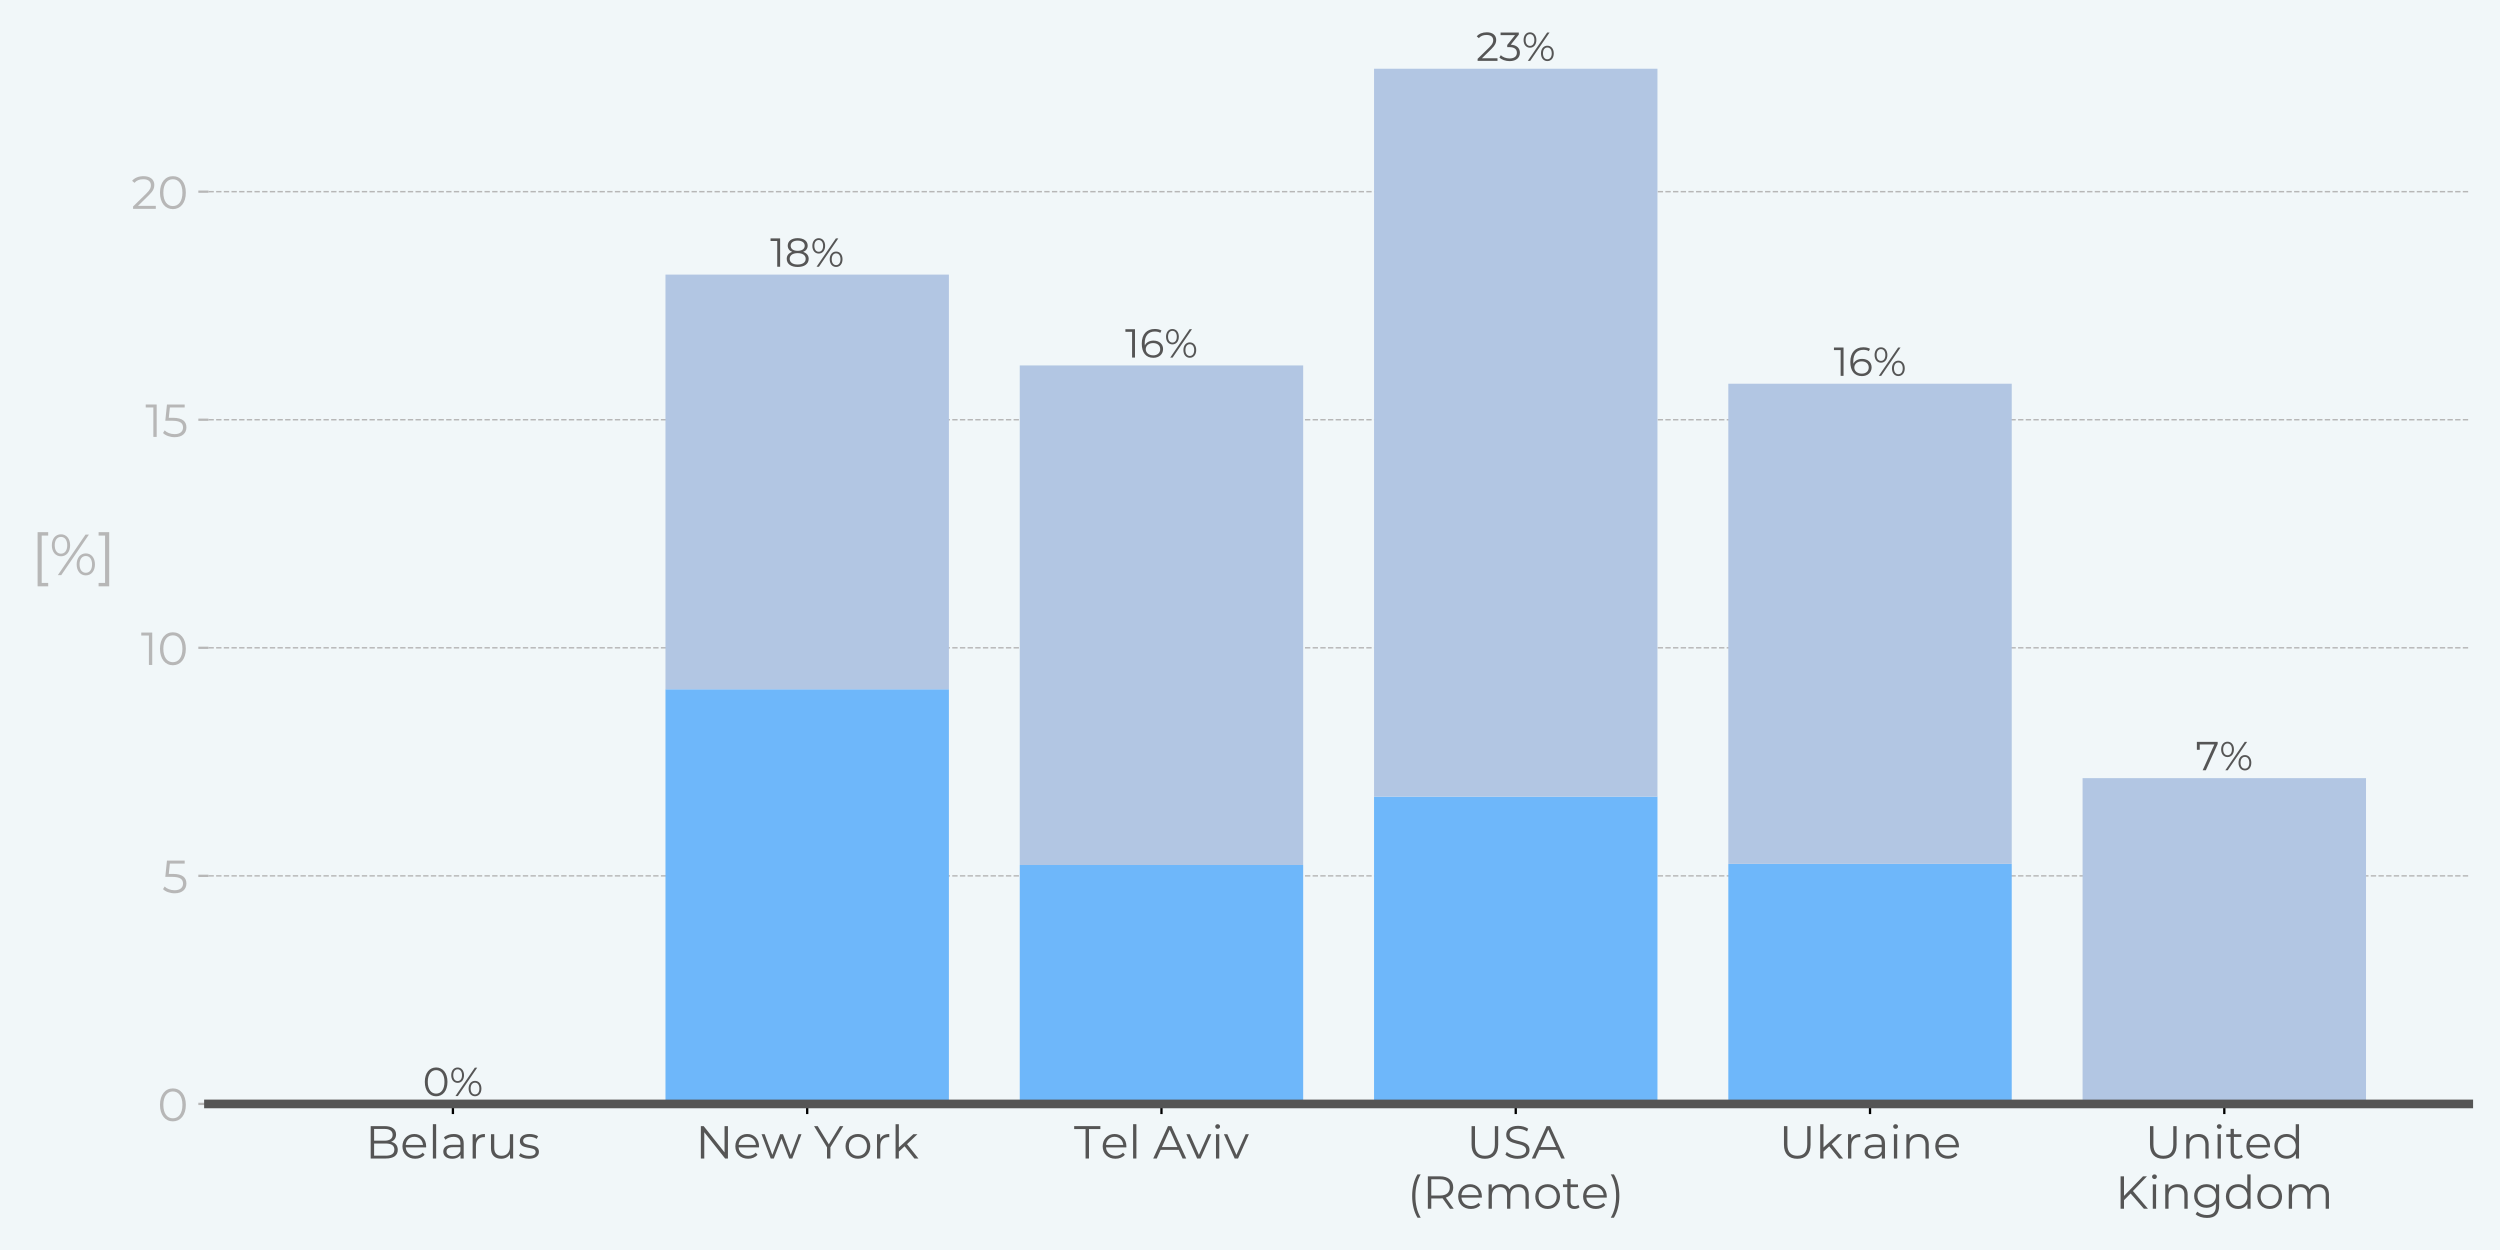
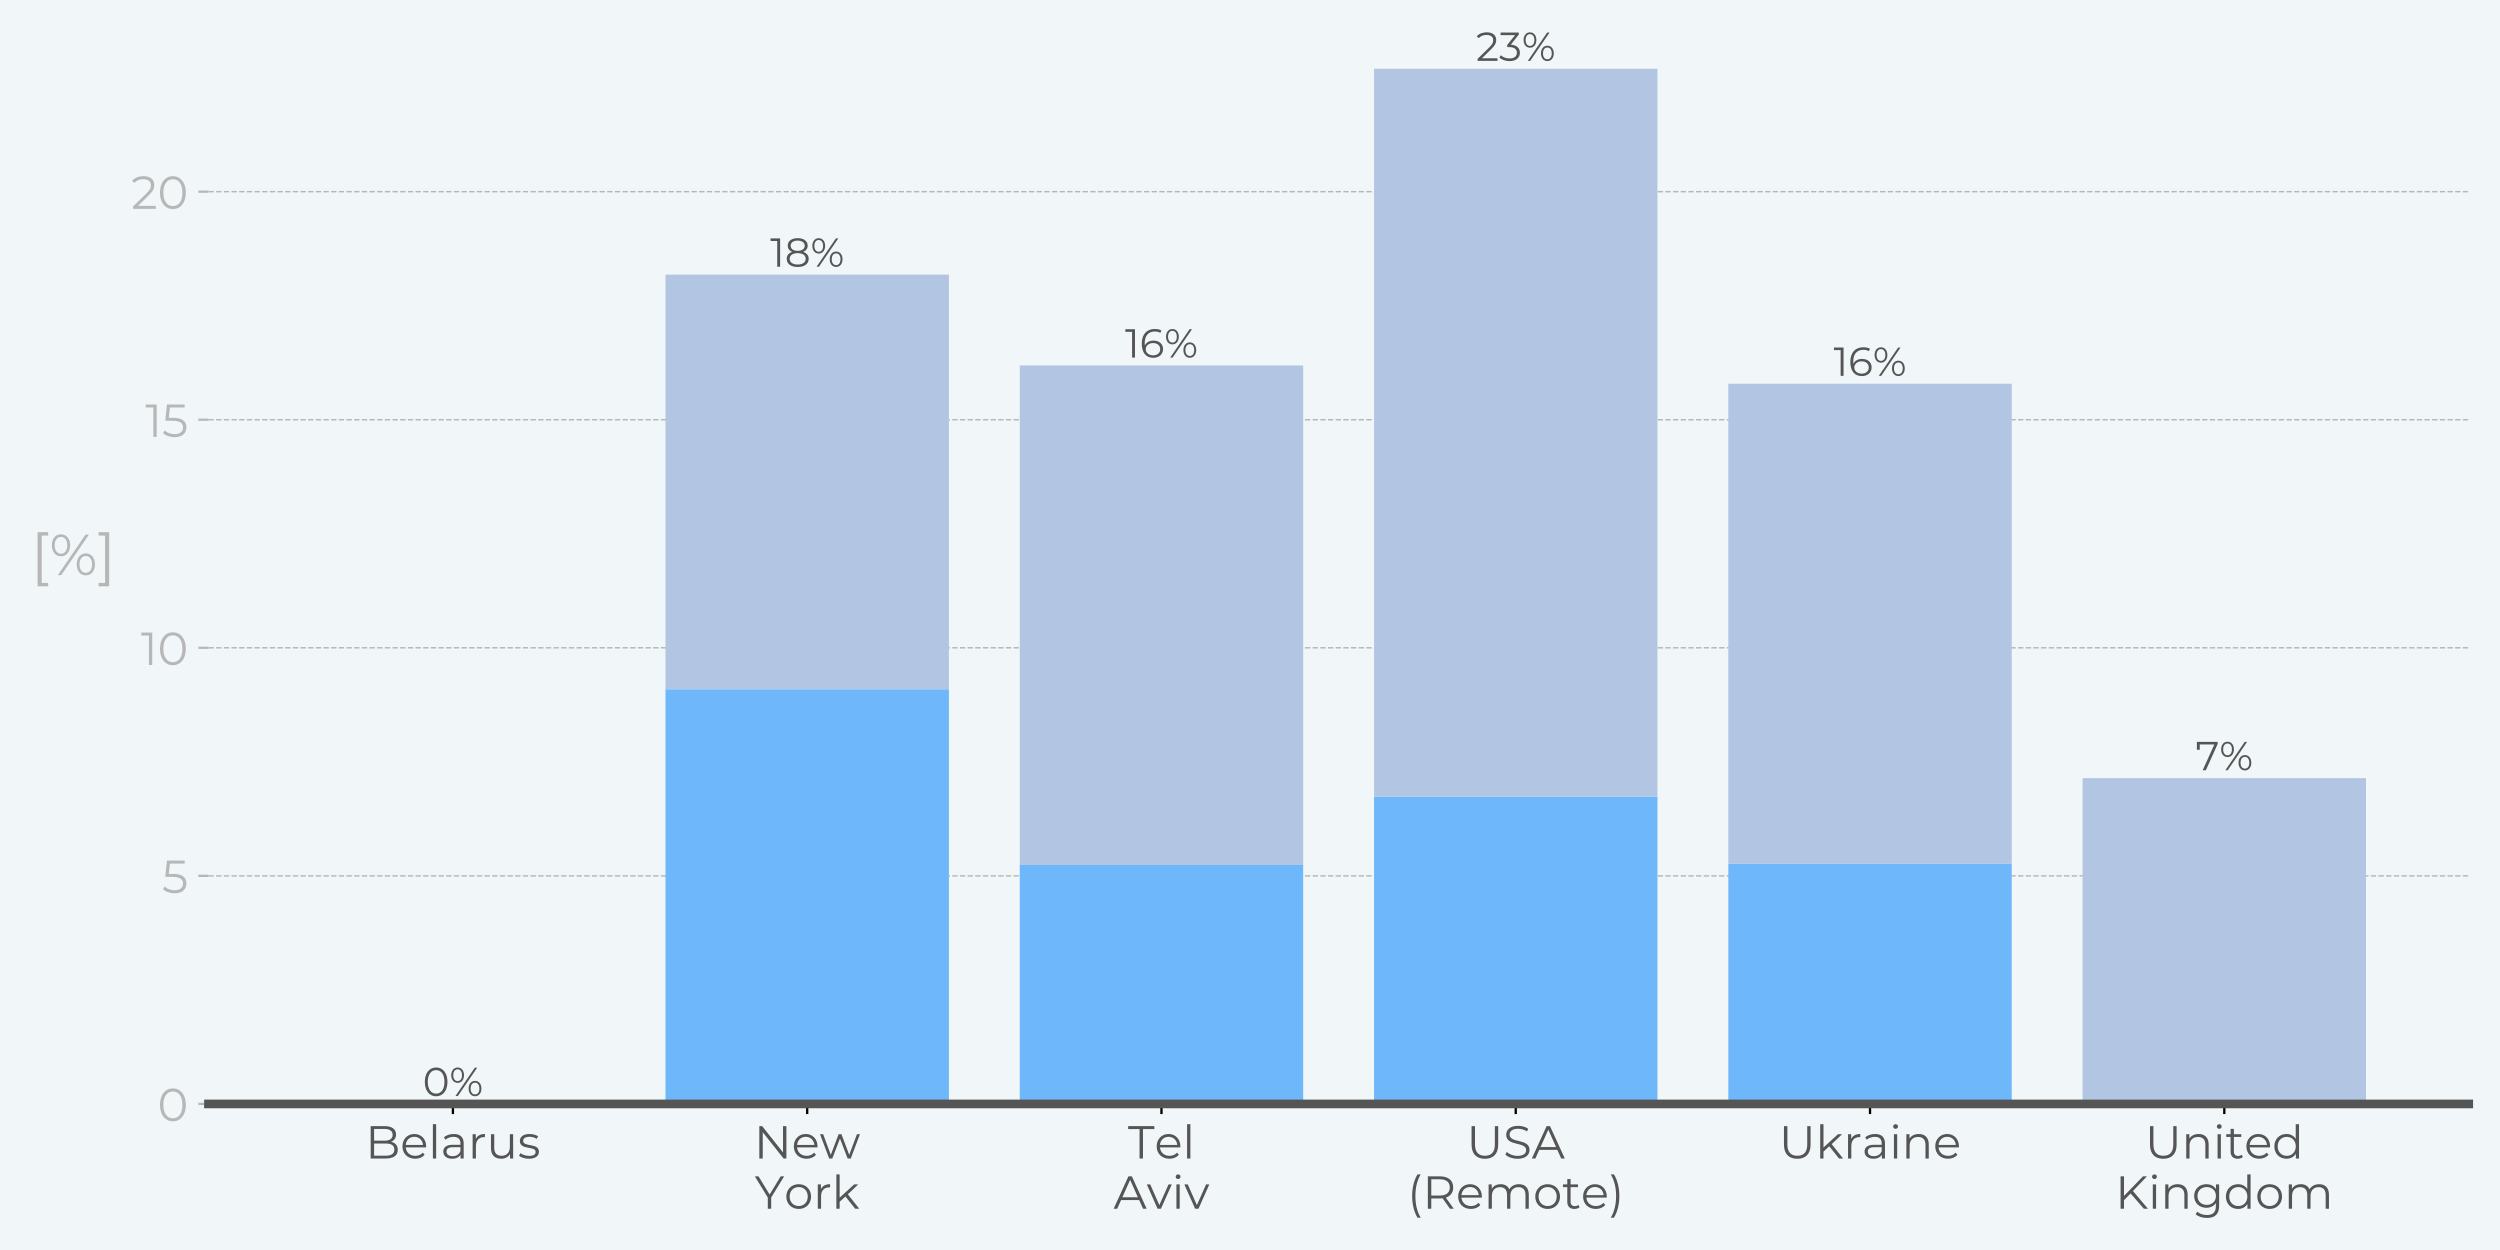
<svg xmlns="http://www.w3.org/2000/svg" xmlns:xlink="http://www.w3.org/1999/xlink" width="864pt" height="432pt" viewBox="0 0 864 432" version="1.1">
  <defs>
    <style type="text/css">*{stroke-linejoin: round; stroke-linecap: butt}</style>
  </defs>
  <g id="figure_1">
    <g id="patch_1">
      <path d="M 0 432  L 864 432  L 864 0  L 0 0  z " style="fill: #f1f7f9" />
    </g>
    <g id="axes_1">
      <g id="patch_2">
        <path d="M 72.045 381.512  L 853.2 381.512  L 853.2 23.76  L 72.045 23.76  z " style="fill: #f1f7f9" />
      </g>
      <g id="matplotlib.axis_1">
        <g id="xtick_1">
          <g id="line2d_1">
            <defs>
-               <path id="m5fbf1bc539" d="M 0 0  L 0 3.5  " style="stroke: #000000; stroke-width: 0.8" />
+               <path id="mea78dcabd4" d="M 0 0  L 0 3.5  " style="stroke: #000000; stroke-width: 0.8" />
            </defs>
            <g>
-               <use xlink:href="#m5fbf1bc539" x="156.527" y="381.512" style="stroke: #000000; stroke-width: 0.8" />
+               <use xlink:href="#mea78dcabd4" x="156.527" y="381.512" style="stroke: #000000; stroke-width: 0.8" />
            </g>
          </g>
          <g id="text_1">
            <g style="fill: #555555" transform="translate(126.286 400.3845)scale(0.16 -0.16)">
              <defs>
                <path id="Montserrat-Regular-42" d="M 3552 2310  C 3962 2477 4237 2816 4237 3328  C 4237 4058 3661 4480 2662 4480  L 730 4480  L 730 0  L 2790 0  C 3910 0 4474 435 4474 1197  C 4474 1805 4128 2182 3552 2310  z M 2630 4090  C 3347 4090 3763 3814 3763 3277  C 3763 2739 3347 2464 2630 2464  L 1203 2464  L 1203 4090  L 2630 4090  z M 2784 390  L 1203 390  L 1203 2074  L 2784 2074  C 3571 2074 4000 1818 4000 1235  C 4000 646 3571 390 2784 390  z " transform="scale(0.015625)" />
                <path id="Montserrat-Regular-65" d="M 3571 1683  C 3571 2694 2886 3392 1939 3392  C 992 3392 294 2682 294 1683  C 294 685 1011 -32 2061 -32  C 2592 -32 3059 160 3360 518  L 3104 813  C 2848 518 2483 371 2074 371  C 1338 371 800 838 749 1542  L 3565 1542  C 3565 1594 3571 1645 3571 1683  z M 1939 3002  C 2598 3002 3078 2541 3136 1882  L 749 1882  C 806 2541 1286 3002 1939 3002  z " transform="scale(0.015625)" />
                <path id="Montserrat-Regular-6c" d="M 634 0  L 1088 0  L 1088 4749  L 634 4749  L 634 0  z " transform="scale(0.015625)" />
                <path id="Montserrat-Regular-61" d="M 1811 3392  C 1280 3392 781 3226 442 2938  L 646 2598  C 922 2842 1331 2995 1766 2995  C 2394 2995 2720 2682 2720 2106  L 2720 1901  L 1651 1901  C 685 1901 352 1466 352 947  C 352 365 819 -32 1581 -32  C 2138 -32 2534 179 2739 525  L 2739 0  L 3174 0  L 3174 2086  C 3174 2957 2682 3392 1811 3392  z M 1651 326  C 1114 326 800 570 800 960  C 800 1306 1011 1562 1664 1562  L 2720 1562  L 2720 1011  C 2541 570 2163 326 1651 326  z " transform="scale(0.015625)" />
                <path id="Montserrat-Regular-72" d="M 1069 2707  L 1069 3366  L 634 3366  L 634 0  L 1088 0  L 1088 1715  C 1088 2509 1517 2957 2221 2957  C 2253 2957 2291 2950 2330 2950  L 2330 3392  C 1709 3392 1280 3155 1069 2707  z " transform="scale(0.015625)" />
                <path id="Montserrat-Regular-75" d="M 3213 3366  L 3213 1600  C 3213 832 2771 378 2067 378  C 1427 378 1056 742 1056 1459  L 1056 3366  L 602 3366  L 602 1414  C 602 448 1165 -32 2022 -32  C 2560 -32 2995 205 3232 614  L 3232 0  L 3667 0  L 3667 3366  L 3213 3366  z " transform="scale(0.015625)" />
                <path id="Montserrat-Regular-73" d="M 1536 -32  C 2413 -32 2925 346 2925 928  C 2925 2221 742 1536 742 2445  C 742 2765 1011 3002 1619 3002  C 1965 3002 2317 2918 2611 2714  L 2810 3078  C 2528 3270 2054 3392 1619 3392  C 762 3392 288 2982 288 2432  C 288 1101 2470 1792 2470 915  C 2470 582 2208 365 1568 365  C 1094 365 640 531 371 742  L 166 384  C 442 147 979 -32 1536 -32  z " transform="scale(0.015625)" />
              </defs>
              <use xlink:href="#Montserrat-Regular-42" />
              <use xlink:href="#Montserrat-Regular-65" x="75.4" />
              <use xlink:href="#Montserrat-Regular-6c" x="135.8" />
              <use xlink:href="#Montserrat-Regular-61" x="162.7" />
              <use xlink:href="#Montserrat-Regular-72" x="221.7" />
              <use xlink:href="#Montserrat-Regular-75" x="261.8" />
              <use xlink:href="#Montserrat-Regular-73" x="329.1" />
            </g>
          </g>
        </g>
        <g id="xtick_2">
          <g id="line2d_2">
            <g>
-               <use xlink:href="#m5fbf1bc539" x="278.965" y="381.512" style="stroke: #000000; stroke-width: 0.8" />
+               <use xlink:href="#mea78dcabd4" x="278.965" y="381.512" style="stroke: #000000; stroke-width: 0.8" />
            </g>
          </g>
          <g id="text_2">
-             <g style="fill: #555555" transform="translate(240.3891 400.3845)scale(0.16 -0.16)">
+             <g style="fill: #555555" transform="translate(260.5966 400.3845)scale(0.16 -0.16)">
              <defs>
                <path id="Montserrat-Regular-4e" d="M 4006 4480  L 4006 845  L 1120 4480  L 730 4480  L 730 0  L 1203 0  L 1203 3635  L 4083 0  L 4474 0  L 4474 4480  L 4006 4480  z " transform="scale(0.015625)" />
                <path id="Montserrat-Regular-77" d="M 5158 3366  L 4090 506  L 3014 3366  L 2624 3366  L 1542 506  L 486 3366  L 51 3366  L 1318 0  L 1747 0  L 2810 2758  L 3872 0  L 4301 0  L 5574 3366  L 5158 3366  z " transform="scale(0.015625)" />
-                 <path id="Montserrat-Regular-20" transform="scale(0.015625)" />
+               </defs>
+               <use xlink:href="#Montserrat-Regular-4e" />
+               <use xlink:href="#Montserrat-Regular-65" x="81.3" />
+               <use xlink:href="#Montserrat-Regular-77" x="141.7" />
+             </g>
+             <g style="fill: #555555" transform="translate(260.8541 417.7365)scale(0.16 -0.16)">
+               <defs>
                <path id="Montserrat-Regular-59" d="M 4058 4480  L 3584 4480  L 2048 1965  L 512 4480  L 6 4480  L 1798 1549  L 1798 0  L 2266 0  L 2266 1549  L 4058 4480  z " transform="scale(0.015625)" />
                <path id="Montserrat-Regular-6f" d="M 2010 -32  C 2995 -32 3718 685 3718 1683  C 3718 2682 2995 3392 2010 3392  C 1024 3392 294 2682 294 1683  C 294 685 1024 -32 2010 -32  z M 2010 371  C 1293 371 755 896 755 1683  C 755 2470 1293 2995 2010 2995  C 2726 2995 3258 2470 3258 1683  C 3258 896 2726 371 2010 371  z " transform="scale(0.015625)" />
                <path id="Montserrat-Regular-6b" d="M 3238 0  L 3795 0  L 2221 1990  L 3661 3366  L 3098 3366  L 1088 1530  L 1088 4749  L 634 4749  L 634 0  L 1088 0  L 1088 960  L 1882 1690  L 3238 0  z " transform="scale(0.015625)" />
              </defs>
-               <use xlink:href="#Montserrat-Regular-4e" />
-               <use xlink:href="#Montserrat-Regular-65" x="81.3" />
-               <use xlink:href="#Montserrat-Regular-77" x="141.7" />
-               <use xlink:href="#Montserrat-Regular-20" x="229.6" />
-               <use xlink:href="#Montserrat-Regular-59" x="255.8" />
-               <use xlink:href="#Montserrat-Regular-6f" x="319.3" />
-               <use xlink:href="#Montserrat-Regular-72" x="382" />
-               <use xlink:href="#Montserrat-Regular-6b" x="422.1" />
+               <use xlink:href="#Montserrat-Regular-59" />
+               <use xlink:href="#Montserrat-Regular-6f" x="63.5" />
+               <use xlink:href="#Montserrat-Regular-72" x="126.2" />
+               <use xlink:href="#Montserrat-Regular-6b" x="166.3" />
            </g>
          </g>
        </g>
        <g id="xtick_3">
          <g id="line2d_3">
            <g>
-               <use xlink:href="#m5fbf1bc539" x="401.403" y="381.512" style="stroke: #000000; stroke-width: 0.8" />
+               <use xlink:href="#mea78dcabd4" x="401.403" y="381.512" style="stroke: #000000; stroke-width: 0.8" />
            </g>
          </g>
          <g id="text_3">
-             <g style="fill: #555555" transform="translate(371.1685 400.3845)scale(0.16 -0.16)">
+             <g style="fill: #555555" transform="translate(389.826 400.3845)scale(0.16 -0.16)">
              <defs>
                <path id="Montserrat-Regular-54" d="M 1600 0  L 2074 0  L 2074 4070  L 3648 4070  L 3648 4480  L 26 4480  L 26 4070  L 1600 4070  L 1600 0  z " transform="scale(0.015625)" />
+               </defs>
+               <use xlink:href="#Montserrat-Regular-54" />
+               <use xlink:href="#Montserrat-Regular-65" x="57.4" />
+               <use xlink:href="#Montserrat-Regular-6c" x="117.8" />
+             </g>
+             <g style="fill: #555555" transform="translate(384.8422 417.7365)scale(0.16 -0.16)">
+               <defs>
                <path id="Montserrat-Regular-41" d="M 4077 0  L 4576 0  L 2528 4480  L 2061 4480  L 13 0  L 506 0  L 1043 1197  L 3539 1197  L 4077 0  z M 1216 1581  L 2291 3987  L 3366 1581  L 1216 1581  z " transform="scale(0.015625)" />
                <path id="Montserrat-Regular-76" d="M 3014 3366  L 1741 499  L 480 3366  L 6 3366  L 1498 0  L 1965 0  L 3462 3366  L 3014 3366  z " transform="scale(0.015625)" />
                <path id="Montserrat-Regular-69" d="M 864 4102  C 1056 4102 1197 4250 1197 4435  C 1197 4608 1050 4749 864 4749  C 678 4749 531 4602 531 4429  C 531 4250 678 4102 864 4102  z M 634 0  L 1088 0  L 1088 3366  L 634 3366  L 634 0  z " transform="scale(0.015625)" />
              </defs>
-               <use xlink:href="#Montserrat-Regular-54" />
-               <use xlink:href="#Montserrat-Regular-65" x="57.4" />
-               <use xlink:href="#Montserrat-Regular-6c" x="117.8" />
-               <use xlink:href="#Montserrat-Regular-20" x="144.7" />
-               <use xlink:href="#Montserrat-Regular-41" x="170.9" />
-               <use xlink:href="#Montserrat-Regular-76" x="242.6" />
-               <use xlink:href="#Montserrat-Regular-69" x="296.8" />
-               <use xlink:href="#Montserrat-Regular-76" x="323.7" />
+               <use xlink:href="#Montserrat-Regular-41" />
+               <use xlink:href="#Montserrat-Regular-76" x="71.7" />
+               <use xlink:href="#Montserrat-Regular-69" x="125.9" />
+               <use xlink:href="#Montserrat-Regular-76" x="152.8" />
            </g>
          </g>
        </g>
        <g id="xtick_4">
          <g id="line2d_4">
            <g>
-               <use xlink:href="#m5fbf1bc539" x="523.842" y="381.512" style="stroke: #000000; stroke-width: 0.8" />
+               <use xlink:href="#mea78dcabd4" x="523.842" y="381.512" style="stroke: #000000; stroke-width: 0.8" />
            </g>
          </g>
          <g id="text_4">
            <g style="fill: #555555" transform="translate(506.849 400.3845)scale(0.16 -0.16)">
              <defs>
                <path id="Montserrat-Regular-55" d="M 2534 -38  C 3680 -38 4371 627 4371 1914  L 4371 4480  L 3910 4480  L 3910 1933  C 3910 870 3411 384 2534 384  C 1664 384 1165 870 1165 1933  L 1165 4480  L 691 4480  L 691 1914  C 691 627 1389 -38 2534 -38  z " transform="scale(0.015625)" />
                <path id="Montserrat-Regular-53" d="M 1965 -38  C 3110 -38 3635 525 3635 1184  C 3635 2816 877 2074 877 3302  C 877 3750 1242 4115 2061 4115  C 2458 4115 2906 3994 3290 3744  L 3450 4122  C 3091 4371 2566 4518 2061 4518  C 922 4518 410 3949 410 3290  C 410 1632 3168 2387 3168 1158  C 3168 717 2803 365 1965 365  C 1376 365 806 595 486 909  L 301 544  C 634 198 1293 -38 1965 -38  z " transform="scale(0.015625)" />
              </defs>
              <use xlink:href="#Montserrat-Regular-55" />
              <use xlink:href="#Montserrat-Regular-53" x="79.2" />
              <use xlink:href="#Montserrat-Regular-41" x="140.7" />
            </g>
            <g style="fill: #555555" transform="translate(486.3765 417.7365)scale(0.16 -0.16)">
              <defs>
                <path id="Montserrat-Regular-28" d="M 1408 -1242  L 1843 -1242  C 1338 -365 1114 614 1114 1754  C 1114 2893 1338 3872 1843 4749  L 1408 4749  C 934 3987 666 2931 666 1754  C 666 576 934 -467 1408 -1242  z " transform="scale(0.015625)" />
                <path id="Montserrat-Regular-52" d="M 4307 0  L 3213 1536  C 3866 1747 4237 2240 4237 2944  C 4237 3904 3546 4480 2406 4480  L 730 4480  L 730 0  L 1203 0  L 1203 1421  L 2406 1421  C 2534 1421 2650 1427 2765 1440  L 3789 0  L 4307 0  z M 2394 1824  L 1203 1824  L 1203 4070  L 2394 4070  C 3290 4070 3763 3661 3763 2944  C 3763 2240 3290 1824 2394 1824  z " transform="scale(0.015625)" />
                <path id="Montserrat-Regular-6d" d="M 4832 3392  C 4224 3392 3744 3117 3501 2682  C 3296 3155 2861 3392 2304 3392  C 1741 3392 1306 3155 1069 2752  L 1069 3366  L 634 3366  L 634 0  L 1088 0  L 1088 1766  C 1088 2534 1530 2982 2214 2982  C 2829 2982 3187 2618 3187 1907  L 3187 0  L 3642 0  L 3642 1766  C 3642 2534 4077 2982 4768 2982  C 5376 2982 5734 2618 5734 1907  L 5734 0  L 6189 0  L 6189 1952  C 6189 2918 5651 3392 4832 3392  z " transform="scale(0.015625)" />
                <path id="Montserrat-Regular-74" d="M 2246 531  C 2118 416 1933 358 1747 358  C 1370 358 1165 576 1165 973  L 1165 2982  L 2189 2982  L 2189 3366  L 1165 3366  L 1165 4102  L 710 4102  L 710 3366  L 109 3366  L 109 2982  L 710 2982  L 710 947  C 710 326 1062 -32 1696 -32  C 1958 -32 2227 45 2406 205  L 2246 531  z " transform="scale(0.015625)" />
                <path id="Montserrat-Regular-29" d="M 691 -1242  C 1171 -467 1440 576 1440 1754  C 1440 2931 1171 3987 691 4749  L 256 4749  C 768 3872 992 2893 992 1754  C 992 614 768 -365 256 -1242  L 691 -1242  z " transform="scale(0.015625)" />
              </defs>
              <use xlink:href="#Montserrat-Regular-28" />
              <use xlink:href="#Montserrat-Regular-52" x="32.9" />
              <use xlink:href="#Montserrat-Regular-65" x="105.2" />
              <use xlink:href="#Montserrat-Regular-6d" x="165.6" />
              <use xlink:href="#Montserrat-Regular-6f" x="271.7" />
              <use xlink:href="#Montserrat-Regular-74" x="334.4" />
              <use xlink:href="#Montserrat-Regular-65" x="375" />
              <use xlink:href="#Montserrat-Regular-29" x="435.4" />
            </g>
          </g>
        </g>
        <g id="xtick_5">
          <g id="line2d_5">
            <g>
-               <use xlink:href="#m5fbf1bc539" x="646.28" y="381.512" style="stroke: #000000; stroke-width: 0.8" />
+               <use xlink:href="#mea78dcabd4" x="646.28" y="381.512" style="stroke: #000000; stroke-width: 0.8" />
            </g>
          </g>
          <g id="text_5">
            <g style="fill: #555555" transform="translate(614.8071 400.3845)scale(0.16 -0.16)">
              <defs>
                <path id="Montserrat-Regular-6e" d="M 2349 3392  C 1766 3392 1312 3155 1069 2746  L 1069 3366  L 634 3366  L 634 0  L 1088 0  L 1088 1766  C 1088 2534 1542 2982 2266 2982  C 2906 2982 3277 2618 3277 1907  L 3277 0  L 3731 0  L 3731 1952  C 3731 2918 3168 3392 2349 3392  z " transform="scale(0.015625)" />
              </defs>
              <use xlink:href="#Montserrat-Regular-55" />
              <use xlink:href="#Montserrat-Regular-6b" x="79.2" />
              <use xlink:href="#Montserrat-Regular-72" x="139.3" />
              <use xlink:href="#Montserrat-Regular-61" x="179.4" />
              <use xlink:href="#Montserrat-Regular-69" x="238.4" />
              <use xlink:href="#Montserrat-Regular-6e" x="265.3" />
              <use xlink:href="#Montserrat-Regular-65" x="333" />
            </g>
          </g>
        </g>
        <g id="xtick_6">
          <g id="line2d_6">
            <g>
-               <use xlink:href="#m5fbf1bc539" x="768.718" y="381.512" style="stroke: #000000; stroke-width: 0.8" />
+               <use xlink:href="#mea78dcabd4" x="768.718" y="381.512" style="stroke: #000000; stroke-width: 0.8" />
            </g>
          </g>
          <g id="text_6">
            <g style="fill: #555555" transform="translate(741.309 400.3845)scale(0.16 -0.16)">
              <defs>
                <path id="Montserrat-Regular-64" d="M 3251 4749  L 3251 2726  C 2970 3162 2509 3392 1971 3392  C 1011 3392 294 2701 294 1683  C 294 666 1011 -32 1971 -32  C 2528 -32 2995 211 3270 666  L 3270 0  L 3706 0  L 3706 4749  L 3251 4749  z M 2010 371  C 1293 371 755 896 755 1683  C 755 2470 1293 2995 2010 2995  C 2720 2995 3258 2470 3258 1683  C 3258 896 2720 371 2010 371  z " transform="scale(0.015625)" />
              </defs>
              <use xlink:href="#Montserrat-Regular-55" />
              <use xlink:href="#Montserrat-Regular-6e" x="79.2" />
              <use xlink:href="#Montserrat-Regular-69" x="146.9" />
              <use xlink:href="#Montserrat-Regular-74" x="173.8" />
              <use xlink:href="#Montserrat-Regular-65" x="214.4" />
              <use xlink:href="#Montserrat-Regular-64" x="274.8" />
            </g>
            <g style="fill: #555555" transform="translate(731.0465 417.7365)scale(0.16 -0.16)">
              <defs>
                <path id="Montserrat-Regular-4b" d="M 3949 0  L 4512 0  L 2438 2451  L 4378 4480  L 3834 4480  L 1203 1773  L 1203 4480  L 730 4480  L 730 0  L 1203 0  L 1203 1178  L 2118 2106  L 3949 0  z " transform="scale(0.015625)" />
                <path id="Montserrat-Regular-67" d="M 3315 3366  L 3315 2720  C 3034 3162 2547 3392 1984 3392  C 1024 3392 294 2733 294 1766  C 294 800 1024 128 1984 128  C 2534 128 3014 352 3296 781  L 3296 352  C 3296 -480 2906 -870 2054 -870  C 1536 -870 1050 -698 730 -410  L 499 -755  C 851 -1088 1453 -1274 2067 -1274  C 3181 -1274 3750 -749 3750 410  L 3750 3366  L 3315 3366  z M 2029 531  C 1286 531 755 1037 755 1766  C 755 2496 1286 2995 2029 2995  C 2771 2995 3309 2496 3309 1766  C 3309 1037 2771 531 2029 531  z " transform="scale(0.015625)" />
              </defs>
              <use xlink:href="#Montserrat-Regular-4b" />
              <use xlink:href="#Montserrat-Regular-69" x="71.1" />
              <use xlink:href="#Montserrat-Regular-6e" x="98" />
              <use xlink:href="#Montserrat-Regular-67" x="165.7" />
              <use xlink:href="#Montserrat-Regular-64" x="234.3" />
              <use xlink:href="#Montserrat-Regular-6f" x="302.1" />
              <use xlink:href="#Montserrat-Regular-6d" x="364.8" />
            </g>
          </g>
        </g>
      </g>
      <g id="matplotlib.axis_2">
        <g id="ytick_1">
          <g id="line2d_7">
-             <path d="M 72.045 381.512  L 853.2 381.512  " clip-path="url(#p15f08dbfaf)" style="fill: none; stroke-dasharray: 1.85,0.8; stroke-dashoffset: 0; stroke: #b7b7b7; stroke-width: 0.5" />
+             <path d="M 72.045 381.512  L 853.2 381.512  " clip-path="url(#pd9f6eeab9e)" style="fill: none; stroke-dasharray: 1.85,0.8; stroke-dashoffset: 0; stroke: #b7b7b7; stroke-width: 0.5" />
          </g>
          <g id="line2d_8">
            <defs>
-               <path id="m8812cc36a5" d="M 0 0  L -3.5 0  " style="stroke: #b7b7b7; stroke-width: 0.8" />
+               <path id="m3675a6d84f" d="M 0 0  L -3.5 0  " style="stroke: #b7b7b7; stroke-width: 0.8" />
            </defs>
            <g>
-               <use xlink:href="#m8812cc36a5" x="72.045" y="381.512" style="fill: #b7b7b7; stroke: #b7b7b7; stroke-width: 0.8" />
+               <use xlink:href="#m3675a6d84f" x="72.045" y="381.512" style="fill: #b7b7b7; stroke: #b7b7b7; stroke-width: 0.8" />
            </g>
          </g>
          <g id="text_7">
            <g style="fill: #b7b7b7" transform="translate(54.4525 387.4482)scale(0.16 -0.16)">
              <defs>
                <path id="Montserrat-Regular-30" d="M 2118 -38  C 3155 -38 3910 813 3910 2240  C 3910 3667 3155 4518 2118 4518  C 1082 4518 333 3667 333 2240  C 333 813 1082 -38 2118 -38  z M 2118 384  C 1338 384 800 1043 800 2240  C 800 3437 1338 4096 2118 4096  C 2899 4096 3437 3437 3437 2240  C 3437 1043 2899 384 2118 384  z " transform="scale(0.015625)" />
              </defs>
              <use xlink:href="#Montserrat-Regular-30" />
            </g>
          </g>
        </g>
        <g id="ytick_2">
          <g id="line2d_9">
-             <path d="M 72.045 302.695  L 853.2 302.695  " clip-path="url(#p15f08dbfaf)" style="fill: none; stroke-dasharray: 1.85,0.8; stroke-dashoffset: 0; stroke: #b7b7b7; stroke-width: 0.5" />
+             <path d="M 72.045 302.695  L 853.2 302.695  " clip-path="url(#pd9f6eeab9e)" style="fill: none; stroke-dasharray: 1.85,0.8; stroke-dashoffset: 0; stroke: #b7b7b7; stroke-width: 0.5" />
          </g>
          <g id="line2d_10">
            <g>
-               <use xlink:href="#m8812cc36a5" x="72.045" y="302.695" style="fill: #b7b7b7; stroke: #b7b7b7; stroke-width: 0.8" />
+               <use xlink:href="#m3675a6d84f" x="72.045" y="302.695" style="fill: #b7b7b7; stroke: #b7b7b7; stroke-width: 0.8" />
            </g>
          </g>
          <g id="text_8">
            <g style="fill: #b7b7b7" transform="translate(55.99 308.631)scale(0.16 -0.16)">
              <defs>
                <path id="Montserrat-Regular-35" d="M 1510 2643  L 934 2643  L 1088 4070  L 3136 4070  L 3136 4480  L 685 4480  L 454 2234  L 1408 2234  C 2547 2234 2906 1875 2906 1299  C 2906 755 2502 384 1741 384  C 1165 384 653 602 365 902  L 141 538  C 486 186 1101 -38 1747 -38  C 2842 -38 3373 557 3373 1318  C 3373 2112 2861 2643 1510 2643  z " transform="scale(0.015625)" />
              </defs>
              <use xlink:href="#Montserrat-Regular-35" />
            </g>
          </g>
        </g>
        <g id="ytick_3">
          <g id="line2d_11">
-             <path d="M 72.045 223.878  L 853.2 223.878  " clip-path="url(#p15f08dbfaf)" style="fill: none; stroke-dasharray: 1.85,0.8; stroke-dashoffset: 0; stroke: #b7b7b7; stroke-width: 0.5" />
+             <path d="M 72.045 223.878  L 853.2 223.878  " clip-path="url(#pd9f6eeab9e)" style="fill: none; stroke-dasharray: 1.85,0.8; stroke-dashoffset: 0; stroke: #b7b7b7; stroke-width: 0.5" />
          </g>
          <g id="line2d_12">
            <g>
-               <use xlink:href="#m8812cc36a5" x="72.045" y="223.878" style="fill: #b7b7b7; stroke: #b7b7b7; stroke-width: 0.8" />
+               <use xlink:href="#m3675a6d84f" x="72.045" y="223.878" style="fill: #b7b7b7; stroke: #b7b7b7; stroke-width: 0.8" />
            </g>
          </g>
          <g id="text_9">
            <g style="fill: #b7b7b7" transform="translate(48.6775 229.8138)scale(0.16 -0.16)">
              <defs>
                <path id="Montserrat-Regular-31" d="M 58 4480  L 58 4070  L 1114 4070  L 1114 0  L 1574 0  L 1574 4480  L 58 4480  z " transform="scale(0.015625)" />
              </defs>
              <use xlink:href="#Montserrat-Regular-31" />
              <use xlink:href="#Montserrat-Regular-30" x="36.1" />
            </g>
          </g>
        </g>
        <g id="ytick_4">
          <g id="line2d_13">
-             <path d="M 72.045 145.06  L 853.2 145.06  " clip-path="url(#p15f08dbfaf)" style="fill: none; stroke-dasharray: 1.85,0.8; stroke-dashoffset: 0; stroke: #b7b7b7; stroke-width: 0.5" />
+             <path d="M 72.045 145.06  L 853.2 145.06  " clip-path="url(#pd9f6eeab9e)" style="fill: none; stroke-dasharray: 1.85,0.8; stroke-dashoffset: 0; stroke: #b7b7b7; stroke-width: 0.5" />
          </g>
          <g id="line2d_14">
            <g>
-               <use xlink:href="#m8812cc36a5" x="72.045" y="145.06" style="fill: #b7b7b7; stroke: #b7b7b7; stroke-width: 0.8" />
+               <use xlink:href="#m3675a6d84f" x="72.045" y="145.06" style="fill: #b7b7b7; stroke: #b7b7b7; stroke-width: 0.8" />
            </g>
          </g>
          <g id="text_10">
            <g style="fill: #b7b7b7" transform="translate(50.215 150.9965)scale(0.16 -0.16)">
              <use xlink:href="#Montserrat-Regular-31" />
              <use xlink:href="#Montserrat-Regular-35" x="36.1" />
            </g>
          </g>
        </g>
        <g id="ytick_5">
          <g id="line2d_15">
-             <path d="M 72.045 66.243  L 853.2 66.243  " clip-path="url(#p15f08dbfaf)" style="fill: none; stroke-dasharray: 1.85,0.8; stroke-dashoffset: 0; stroke: #b7b7b7; stroke-width: 0.5" />
+             <path d="M 72.045 66.243  L 853.2 66.243  " clip-path="url(#pd9f6eeab9e)" style="fill: none; stroke-dasharray: 1.85,0.8; stroke-dashoffset: 0; stroke: #b7b7b7; stroke-width: 0.5" />
          </g>
          <g id="line2d_16">
            <g>
-               <use xlink:href="#m8812cc36a5" x="72.045" y="66.243" style="fill: #b7b7b7; stroke: #b7b7b7; stroke-width: 0.8" />
+               <use xlink:href="#m3675a6d84f" x="72.045" y="66.243" style="fill: #b7b7b7; stroke: #b7b7b7; stroke-width: 0.8" />
            </g>
          </g>
          <g id="text_11">
            <g style="fill: #b7b7b7" transform="translate(45.365 72.1793)scale(0.16 -0.16)">
              <defs>
                <path id="Montserrat-Regular-32" d="M 928 410  L 2451 1907  C 3053 2496 3187 2880 3187 3309  C 3187 4058 2611 4518 1702 4518  C 1018 4518 461 4288 115 3878  L 442 3597  C 736 3936 1139 4096 1664 4096  C 2349 4096 2714 3776 2714 3258  C 2714 2950 2618 2650 2112 2150  L 250 326  L 250 0  L 3392 0  L 3392 410  L 928 410  z " transform="scale(0.015625)" />
              </defs>
              <use xlink:href="#Montserrat-Regular-32" />
              <use xlink:href="#Montserrat-Regular-30" x="56.8" />
            </g>
          </g>
        </g>
        <g id="text_12">
          <g style="fill: #b7b7b7" transform="translate(10.715 198.7548)scale(0.2 -0.2)">
            <defs>
              <path id="Montserrat-Regular-5b" d="M 730 -1242  L 1901 -1242  L 1901 -864  L 1184 -864  L 1184 4371  L 1901 4371  L 1901 4749  L 730 4749  L 730 -1242  z " transform="scale(0.015625)" />
              <path id="Montserrat-Regular-25" d="M 1280 2080  C 1875 2080 2291 2560 2291 3296  C 2291 4032 1875 4512 1280 4512  C 678 4512 269 4026 269 3296  C 269 2566 678 2080 1280 2080  z M 934 0  L 1312 0  L 4371 4480  L 3994 4480  L 934 0  z M 1280 2368  C 858 2368 589 2720 589 3296  C 589 3872 858 4224 1280 4224  C 1696 4224 1971 3878 1971 3296  C 1971 2714 1696 2368 1280 2368  z M 4026 -32  C 4627 -32 5037 454 5037 1184  C 5037 1914 4627 2400 4026 2400  C 3430 2400 3014 1914 3014 1184  C 3014 454 3430 -32 4026 -32  z M 4026 256  C 3610 256 3334 602 3334 1184  C 3334 1766 3610 2112 4026 2112  C 4448 2112 4717 1760 4717 1184  C 4717 608 4448 256 4026 256  z " transform="scale(0.015625)" />
              <path id="Montserrat-Regular-5d" d="M 1306 -1242  L 1306 4749  L 134 4749  L 134 4371  L 851 4371  L 851 -864  L 134 -864  L 134 -1242  L 1306 -1242  z " transform="scale(0.015625)" />
            </defs>
            <use xlink:href="#Montserrat-Regular-5b" />
            <use xlink:href="#Montserrat-Regular-25" x="31.8" />
            <use xlink:href="#Montserrat-Regular-5d" x="114.7" />
          </g>
        </g>
      </g>
      <g id="patch_3">
-         <path d="M 107.552 381.512  L 205.503 381.512  L 205.503 381.512  L 107.552 381.512  z " clip-path="url(#p15f08dbfaf)" style="fill: #6eb7fa" />
+         <path d="M 107.552 381.512  L 205.503 381.512  L 205.503 381.512  L 107.552 381.512  z " clip-path="url(#pd9f6eeab9e)" style="fill: #6eb7fa" />
      </g>
      <g id="patch_4">
-         <path d="M 229.99 381.512  L 327.941 381.512  L 327.941 238.208  L 229.99 238.208  z " clip-path="url(#p15f08dbfaf)" style="fill: #6eb7fa" />
+         <path d="M 229.99 381.512  L 327.941 381.512  L 327.941 238.208  L 229.99 238.208  z " clip-path="url(#pd9f6eeab9e)" style="fill: #6eb7fa" />
      </g>
      <g id="patch_5">
-         <path d="M 352.428 381.512  L 450.379 381.512  L 450.379 298.942  L 352.428 298.942  z " clip-path="url(#p15f08dbfaf)" style="fill: #6eb7fa" />
+         <path d="M 352.428 381.512  L 450.379 381.512  L 450.379 298.942  L 352.428 298.942  z " clip-path="url(#pd9f6eeab9e)" style="fill: #6eb7fa" />
      </g>
      <g id="patch_6">
-         <path d="M 474.866 381.512  L 572.817 381.512  L 572.817 275.304  L 474.866 275.304  z " clip-path="url(#p15f08dbfaf)" style="fill: #6eb7fa" />
+         <path d="M 474.866 381.512  L 572.817 381.512  L 572.817 275.304  L 474.866 275.304  z " clip-path="url(#pd9f6eeab9e)" style="fill: #6eb7fa" />
      </g>
      <g id="patch_7">
-         <path d="M 597.304 381.512  L 695.255 381.512  L 695.255 298.546  L 597.304 298.546  z " clip-path="url(#p15f08dbfaf)" style="fill: #6eb7fa" />
+         <path d="M 597.304 381.512  L 695.255 381.512  L 695.255 298.546  L 597.304 298.546  z " clip-path="url(#pd9f6eeab9e)" style="fill: #6eb7fa" />
      </g>
      <g id="patch_8">
-         <path d="M 719.742 381.512  L 817.693 381.512  L 817.693 381.512  L 719.742 381.512  z " clip-path="url(#p15f08dbfaf)" style="fill: #6eb7fa" />
+         <path d="M 719.742 381.512  L 817.693 381.512  L 817.693 381.512  L 719.742 381.512  z " clip-path="url(#pd9f6eeab9e)" style="fill: #6eb7fa" />
      </g>
      <g id="patch_9">
-         <path d="M 107.552 381.512  L 205.503 381.512  L 205.503 381.512  L 107.552 381.512  z " clip-path="url(#p15f08dbfaf)" style="fill: #b2c6e3" />
+         <path d="M 107.552 381.512  L 205.503 381.512  L 205.503 381.512  L 107.552 381.512  z " clip-path="url(#pd9f6eeab9e)" style="fill: #b2c6e3" />
      </g>
      <g id="patch_10">
-         <path d="M 229.99 238.208  L 327.941 238.208  L 327.941 94.904  L 229.99 94.904  z " clip-path="url(#p15f08dbfaf)" style="fill: #b2c6e3" />
+         <path d="M 229.99 238.208  L 327.941 238.208  L 327.941 94.904  L 229.99 94.904  z " clip-path="url(#pd9f6eeab9e)" style="fill: #b2c6e3" />
      </g>
      <g id="patch_11">
-         <path d="M 352.428 298.942  L 450.379 298.942  L 450.379 126.294  L 352.428 126.294  z " clip-path="url(#p15f08dbfaf)" style="fill: #b2c6e3" />
+         <path d="M 352.428 298.942  L 450.379 298.942  L 450.379 126.294  L 352.428 126.294  z " clip-path="url(#pd9f6eeab9e)" style="fill: #b2c6e3" />
      </g>
      <g id="patch_12">
-         <path d="M 474.866 275.304  L 572.817 275.304  L 572.817 23.76  L 474.866 23.76  z " clip-path="url(#p15f08dbfaf)" style="fill: #b2c6e3" />
+         <path d="M 474.866 275.304  L 572.817 275.304  L 572.817 23.76  L 474.866 23.76  z " clip-path="url(#pd9f6eeab9e)" style="fill: #b2c6e3" />
      </g>
      <g id="patch_13">
-         <path d="M 597.304 298.546  L 695.255 298.546  L 695.255 132.615  L 597.304 132.615  z " clip-path="url(#p15f08dbfaf)" style="fill: #b2c6e3" />
+         <path d="M 597.304 298.546  L 695.255 298.546  L 695.255 132.615  L 597.304 132.615  z " clip-path="url(#pd9f6eeab9e)" style="fill: #b2c6e3" />
      </g>
      <g id="patch_14">
-         <path d="M 719.742 381.512  L 817.693 381.512  L 817.693 268.916  L 719.742 268.916  z " clip-path="url(#p15f08dbfaf)" style="fill: #b2c6e3" />
+         <path d="M 719.742 381.512  L 817.693 381.512  L 817.693 268.916  L 719.742 268.916  z " clip-path="url(#pd9f6eeab9e)" style="fill: #b2c6e3" />
      </g>
      <g id="text_13">
        <g style="fill: #555555" transform="translate(146.0896 378.7951)scale(0.14 -0.14)">
          <use xlink:href="#Montserrat-Regular-30" />
          <use xlink:href="#Montserrat-Regular-25" x="66.2" />
        </g>
      </g>
      <g id="text_14">
        <g style="fill: #555555" transform="translate(266.1696 92.18699)scale(0.14 -0.14)">
          <defs>
            <path id="Montserrat-Regular-38" d="M 2899 2349  C 3360 2528 3616 2867 3616 3334  C 3616 4064 2982 4518 2035 4518  C 1088 4518 467 4064 467 3334  C 467 2867 717 2528 1171 2349  C 614 2163 307 1786 307 1248  C 307 454 960 -38 2035 -38  C 3104 -38 3776 454 3776 1248  C 3776 1779 3462 2163 2899 2349  z M 928 3322  C 928 3821 1357 4128 2035 4128  C 2707 4128 3149 3821 3149 3315  C 3149 2829 2733 2515 2035 2515  C 1338 2515 928 2829 928 3322  z M 2035 352  C 1242 352 774 698 774 1254  C 774 1805 1242 2150 2035 2150  C 2829 2150 3302 1805 3302 1254  C 3302 698 2829 352 2035 352  z " transform="scale(0.015625)" />
          </defs>
          <use xlink:href="#Montserrat-Regular-31" />
          <use xlink:href="#Montserrat-Regular-38" x="36.1" />
          <use xlink:href="#Montserrat-Regular-25" x="99.9" />
        </g>
      </g>
      <g id="text_15">
        <g style="fill: #555555" transform="translate(388.81 123.5774)scale(0.14 -0.14)">
          <defs>
            <path id="Montserrat-Regular-36" d="M 2189 2682  C 1568 2682 1043 2406 819 1914  C 806 2048 800 2176 800 2278  C 800 3494 1421 4115 2387 4115  C 2720 4115 3027 4058 3258 3904  L 3443 4275  C 3162 4448 2784 4518 2381 4518  C 1165 4518 333 3725 333 2202  C 333 787 979 -38 2170 -38  C 3040 -38 3699 499 3699 1338  C 3699 2157 3078 2682 2189 2682  z M 2150 352  C 1376 352 966 819 966 1312  C 966 1869 1434 2291 2118 2291  C 2810 2291 3245 1914 3245 1325  C 3245 730 2797 352 2150 352  z " transform="scale(0.015625)" />
          </defs>
          <use xlink:href="#Montserrat-Regular-31" />
          <use xlink:href="#Montserrat-Regular-36" x="36.1" />
          <use xlink:href="#Montserrat-Regular-25" x="97" />
        </g>
      </g>
      <g id="text_16">
        <g style="fill: #555555" transform="translate(510.1139 21.04312)scale(0.14 -0.14)">
          <defs>
            <path id="Montserrat-Regular-33" d="M 1856 2560  L 3123 4154  L 3123 4480  L 243 4480  L 243 4070  L 2534 4070  L 1293 2515  L 1293 2176  L 1613 2176  C 2445 2176 2822 1824 2822 1286  C 2822 730 2413 384 1670 384  C 1088 384 570 602 282 902  L 58 538  C 403 186 1024 -38 1670 -38  C 2752 -38 3296 538 3296 1286  C 3296 2003 2816 2509 1856 2560  z " transform="scale(0.015625)" />
          </defs>
          <use xlink:href="#Montserrat-Regular-32" />
          <use xlink:href="#Montserrat-Regular-33" x="56.8" />
          <use xlink:href="#Montserrat-Regular-25" x="113.2" />
        </g>
      </g>
      <g id="text_17">
        <g style="fill: #555555" transform="translate(633.6862 129.8986)scale(0.14 -0.14)">
          <use xlink:href="#Montserrat-Regular-31" />
          <use xlink:href="#Montserrat-Regular-36" x="36.1" />
          <use xlink:href="#Montserrat-Regular-25" x="97" />
        </g>
      </g>
      <g id="text_18">
        <g style="fill: #555555" transform="translate(758.7908 266.1991)scale(0.14 -0.14)">
          <defs>
            <path id="Montserrat-Regular-37" d="M 205 4480  L 205 3232  L 659 3232  L 659 4070  L 2963 4070  L 1120 0  L 1619 0  L 3494 4154  L 3494 4480  L 205 4480  z " transform="scale(0.015625)" />
          </defs>
          <use xlink:href="#Montserrat-Regular-37" />
          <use xlink:href="#Montserrat-Regular-25" x="58.9" />
        </g>
      </g>
      <g id="line2d_17">
        <path d="M 72.045 381.512  L 853.2 381.512  " style="fill: none; stroke: #555555; stroke-width: 3; stroke-linecap: square" />
      </g>
    </g>
  </g>
  <defs>
-     <clipPath id="p15f08dbfaf">
+     <clipPath id="pd9f6eeab9e">
      <rect x="72.045" y="23.76" width="781.155" height="357.752" />
    </clipPath>
  </defs>
</svg>
